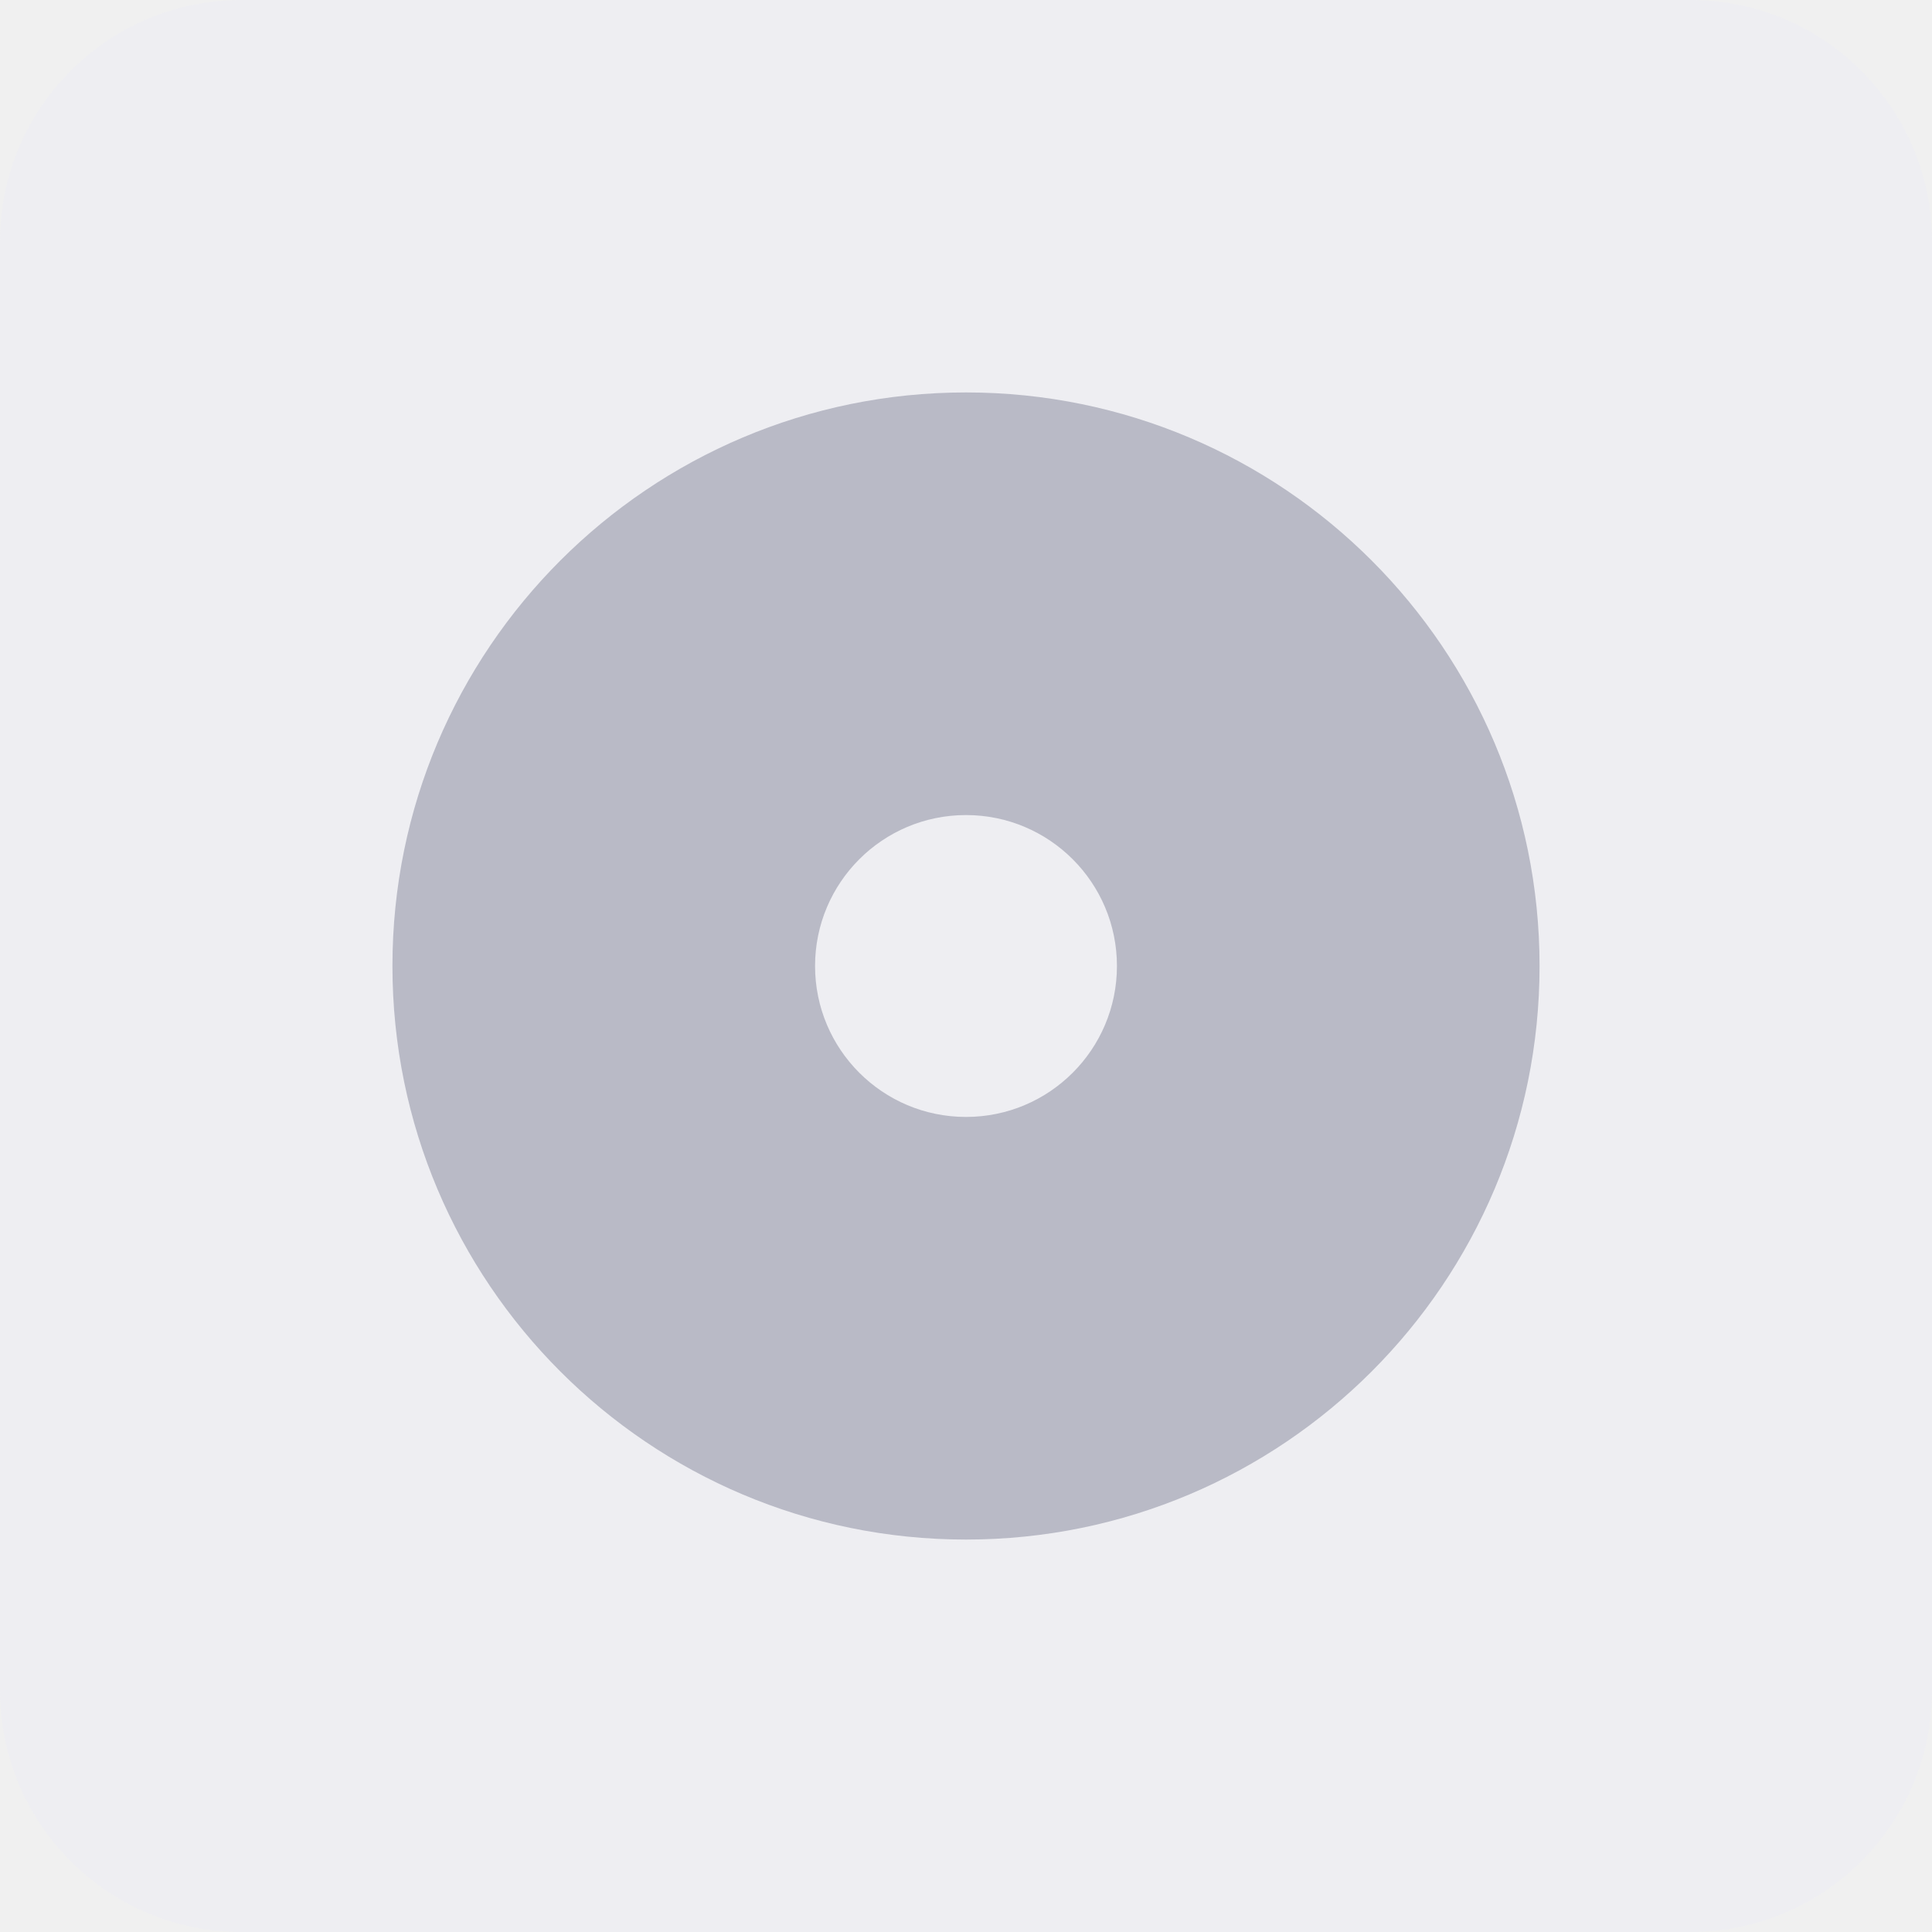
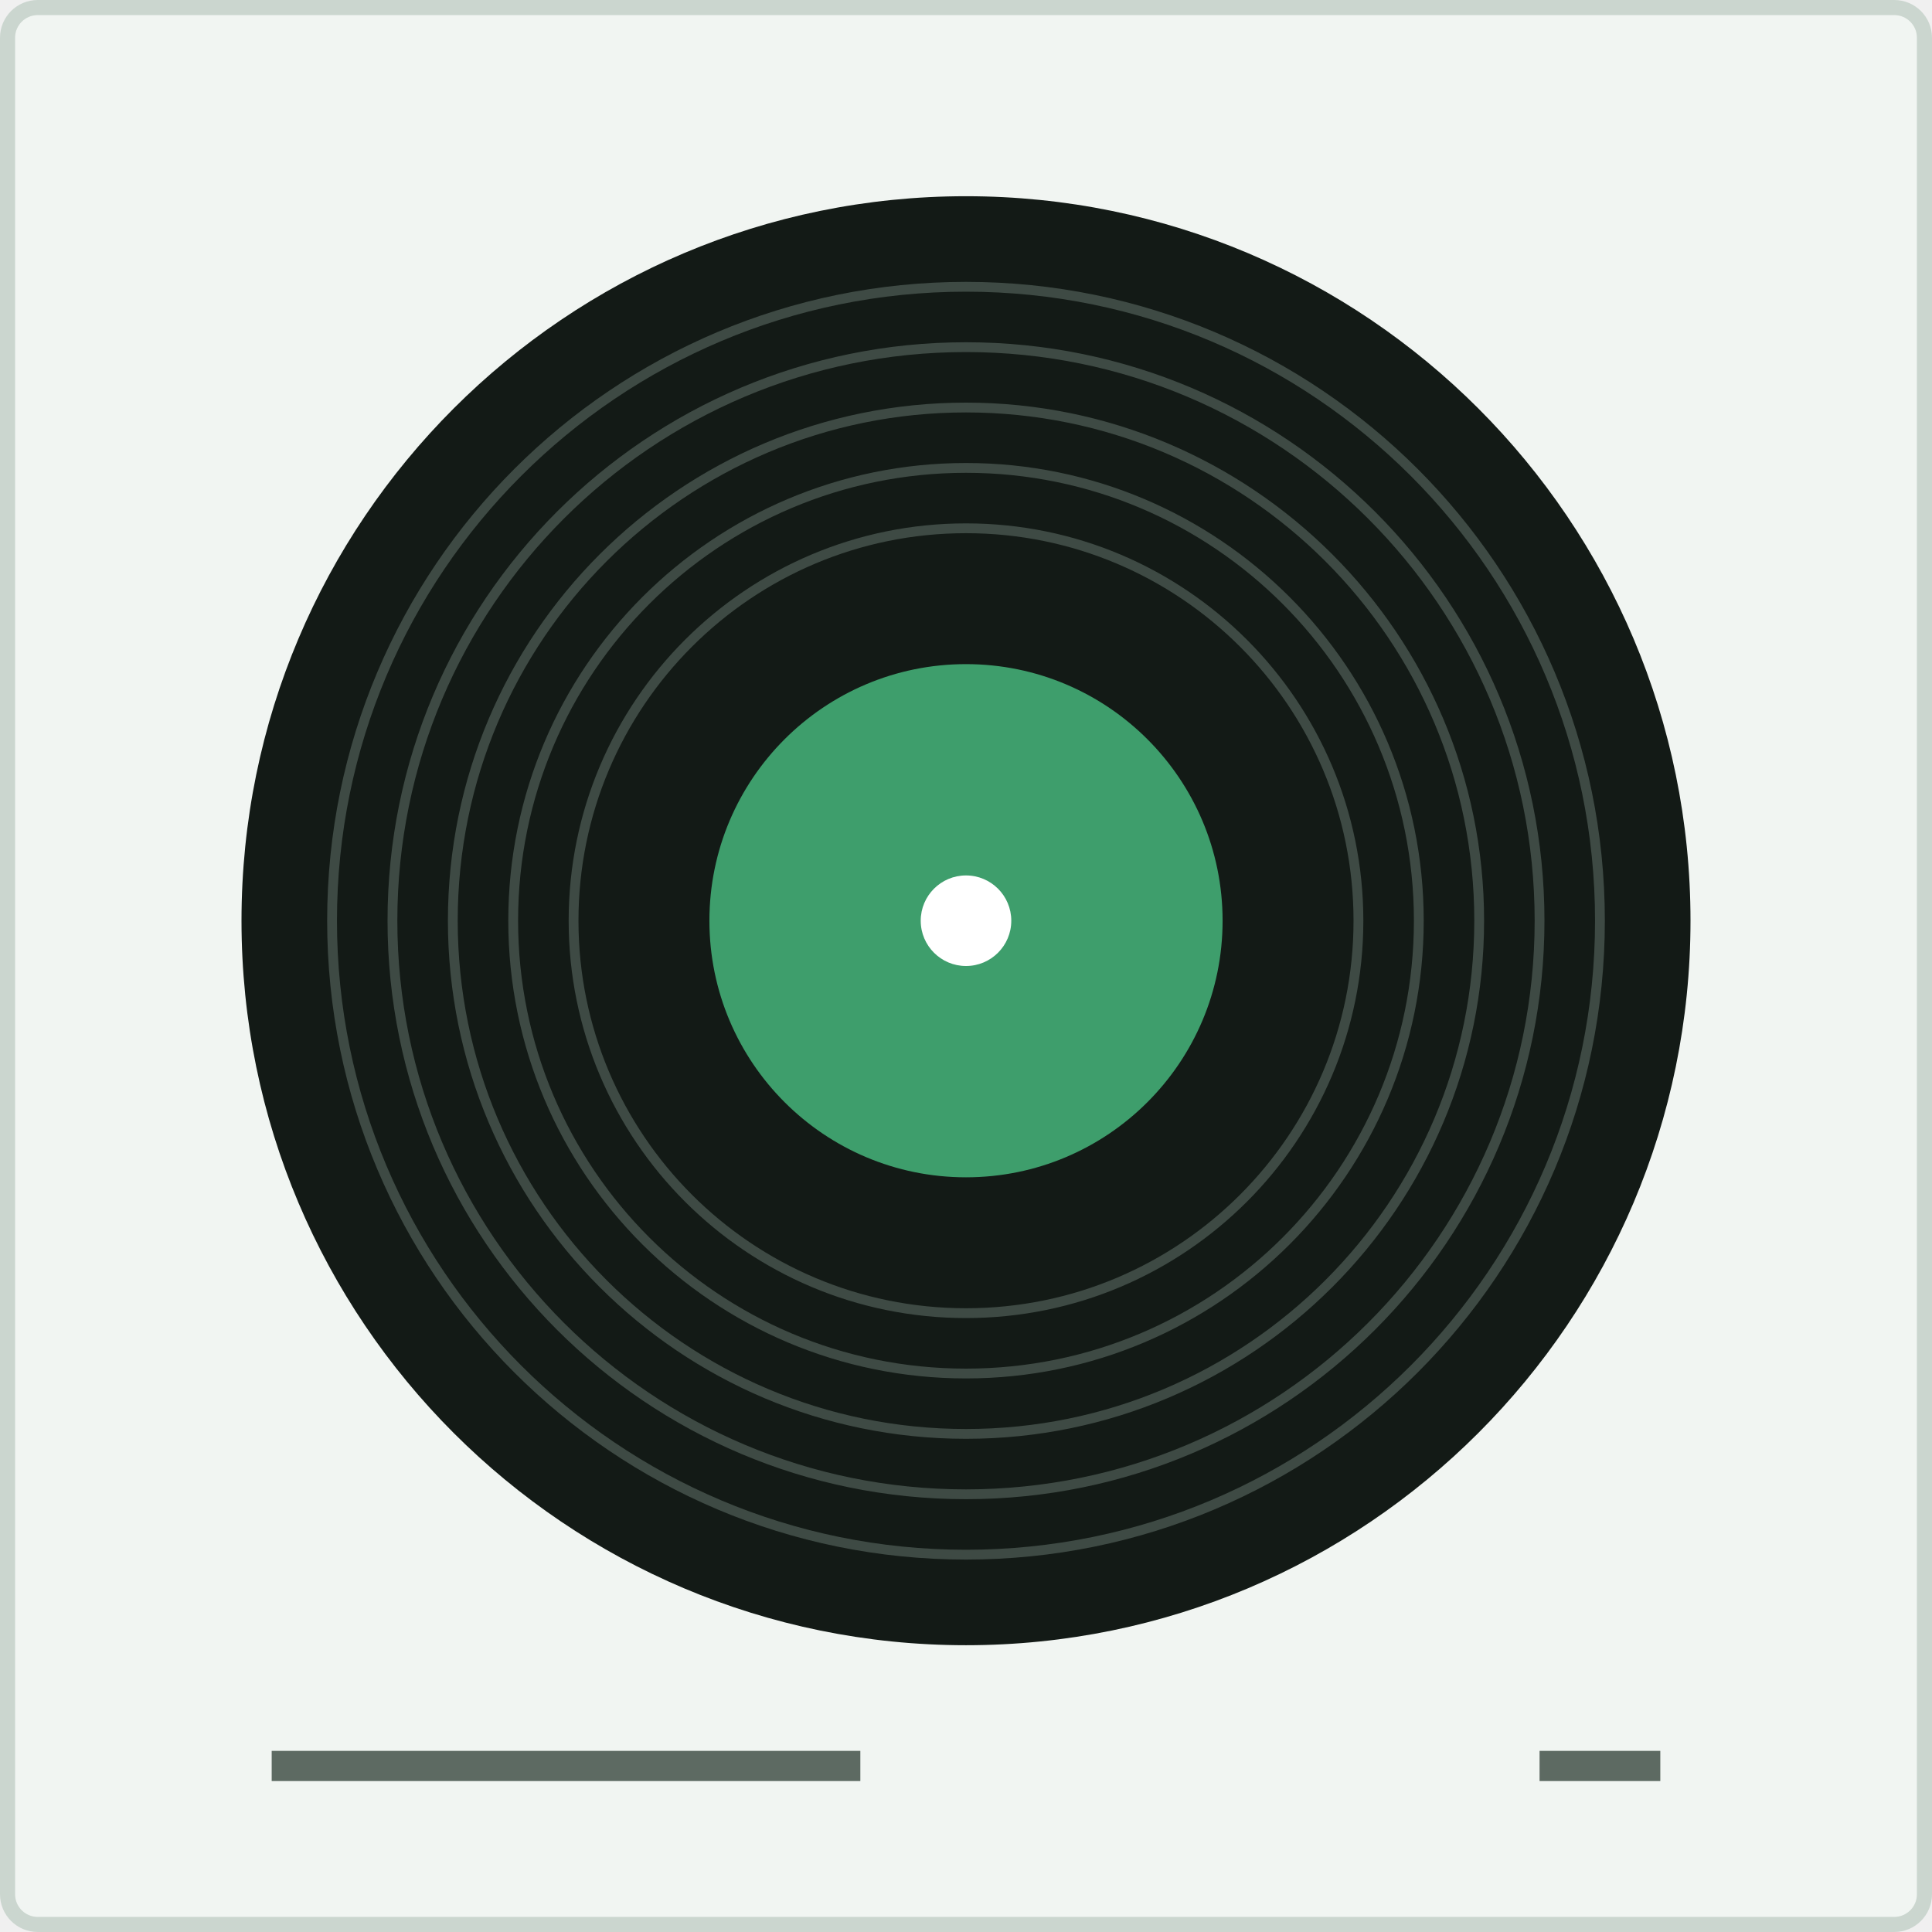
<svg xmlns="http://www.w3.org/2000/svg" width="128" height="128" viewBox="0 0 128 128">
-   <rect width="128" height="128" rx="16" fill="#eeeef2" />
-   <circle cx="64" cy="64" r="38" fill="#b9bac6" />
-   <circle cx="64" cy="64" r="10" fill="#eeeef2" />
+   <rect x=".5" y=".5" width="127" height="127" rx="2" fill="#f1f5f2" stroke="#cbd6cf" />
+   <circle cx="64" cy="61" r="48" fill="#131a16" />
+   <g fill="none" stroke="#3e4a44" stroke-width=".65">
+     <circle cx="64" cy="61" r="42" />
+     <circle cx="64" cy="61" r="38" />
+     <circle cx="64" cy="61" r="34" />
+     <circle cx="64" cy="61" r="30" />
+     <circle cx="64" cy="61" r="26" />
+   </g>
+   <circle cx="64" cy="61" r="17" fill="#3e9e6c" />
+   <circle cx="64" cy="61" r="3" fill="#fff" />
+   <path d="M18 117h39m45 0h8" stroke="#5d6a62" stroke-width="2" />
</svg>
